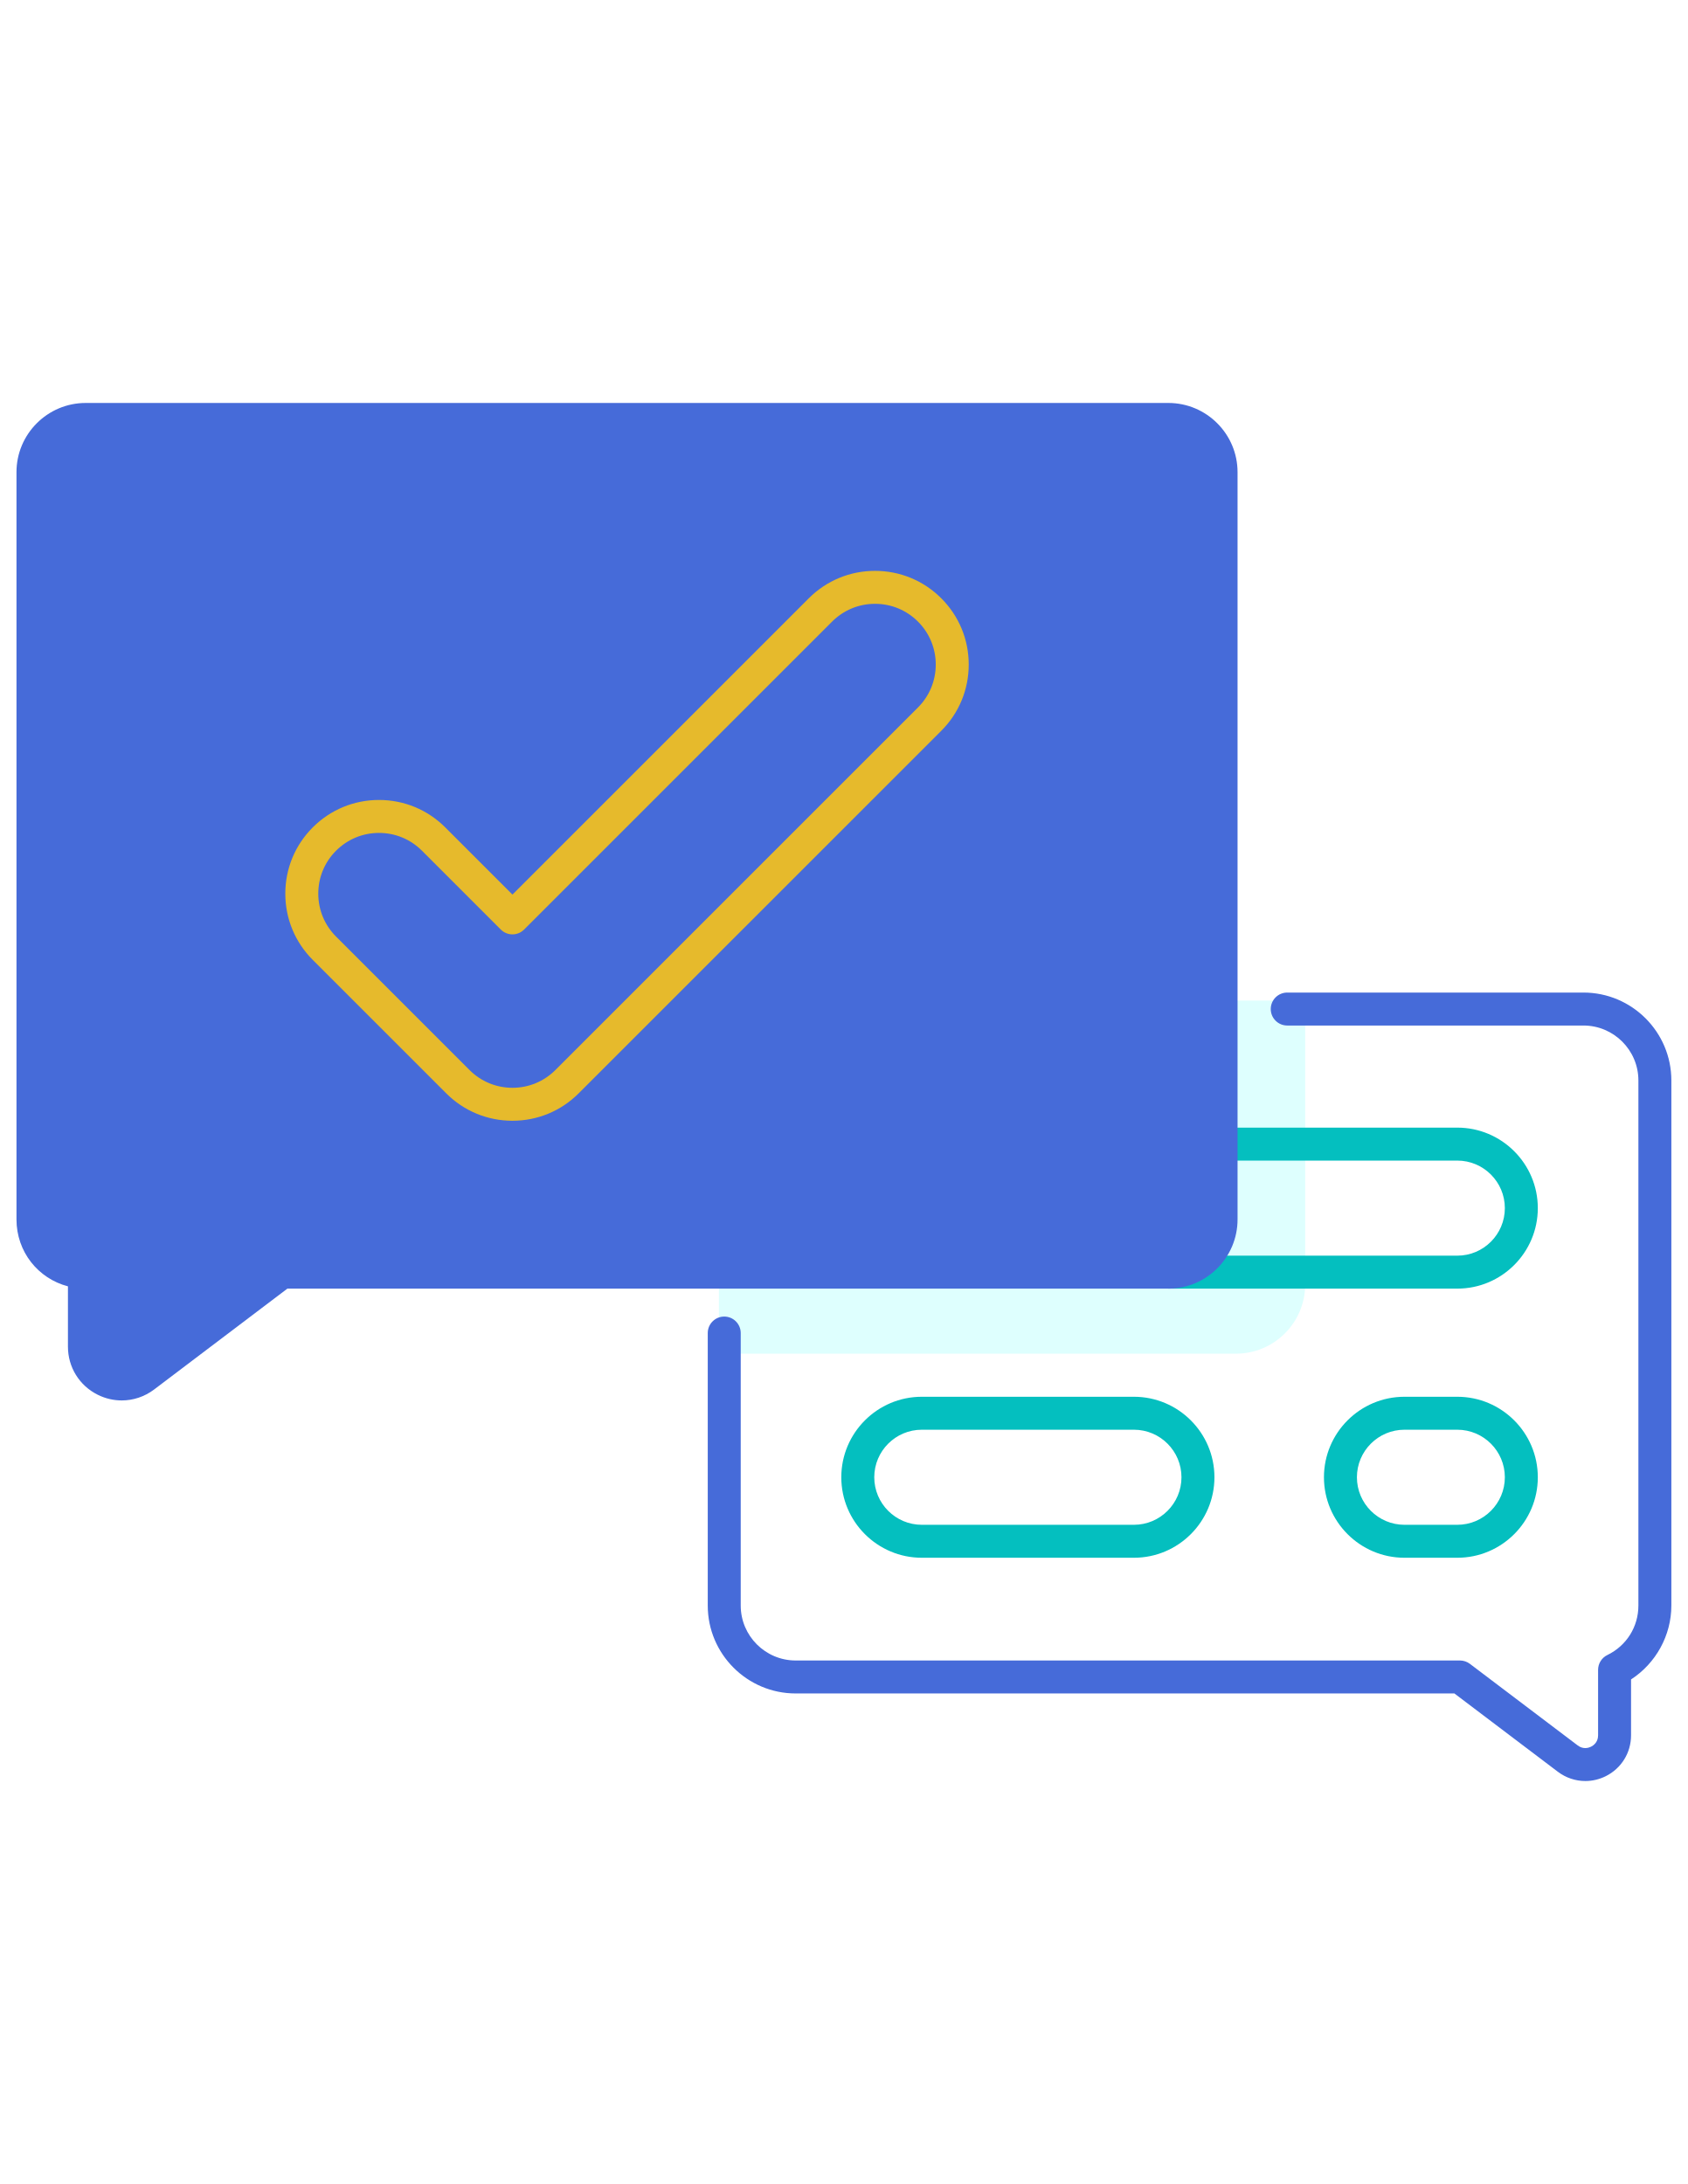
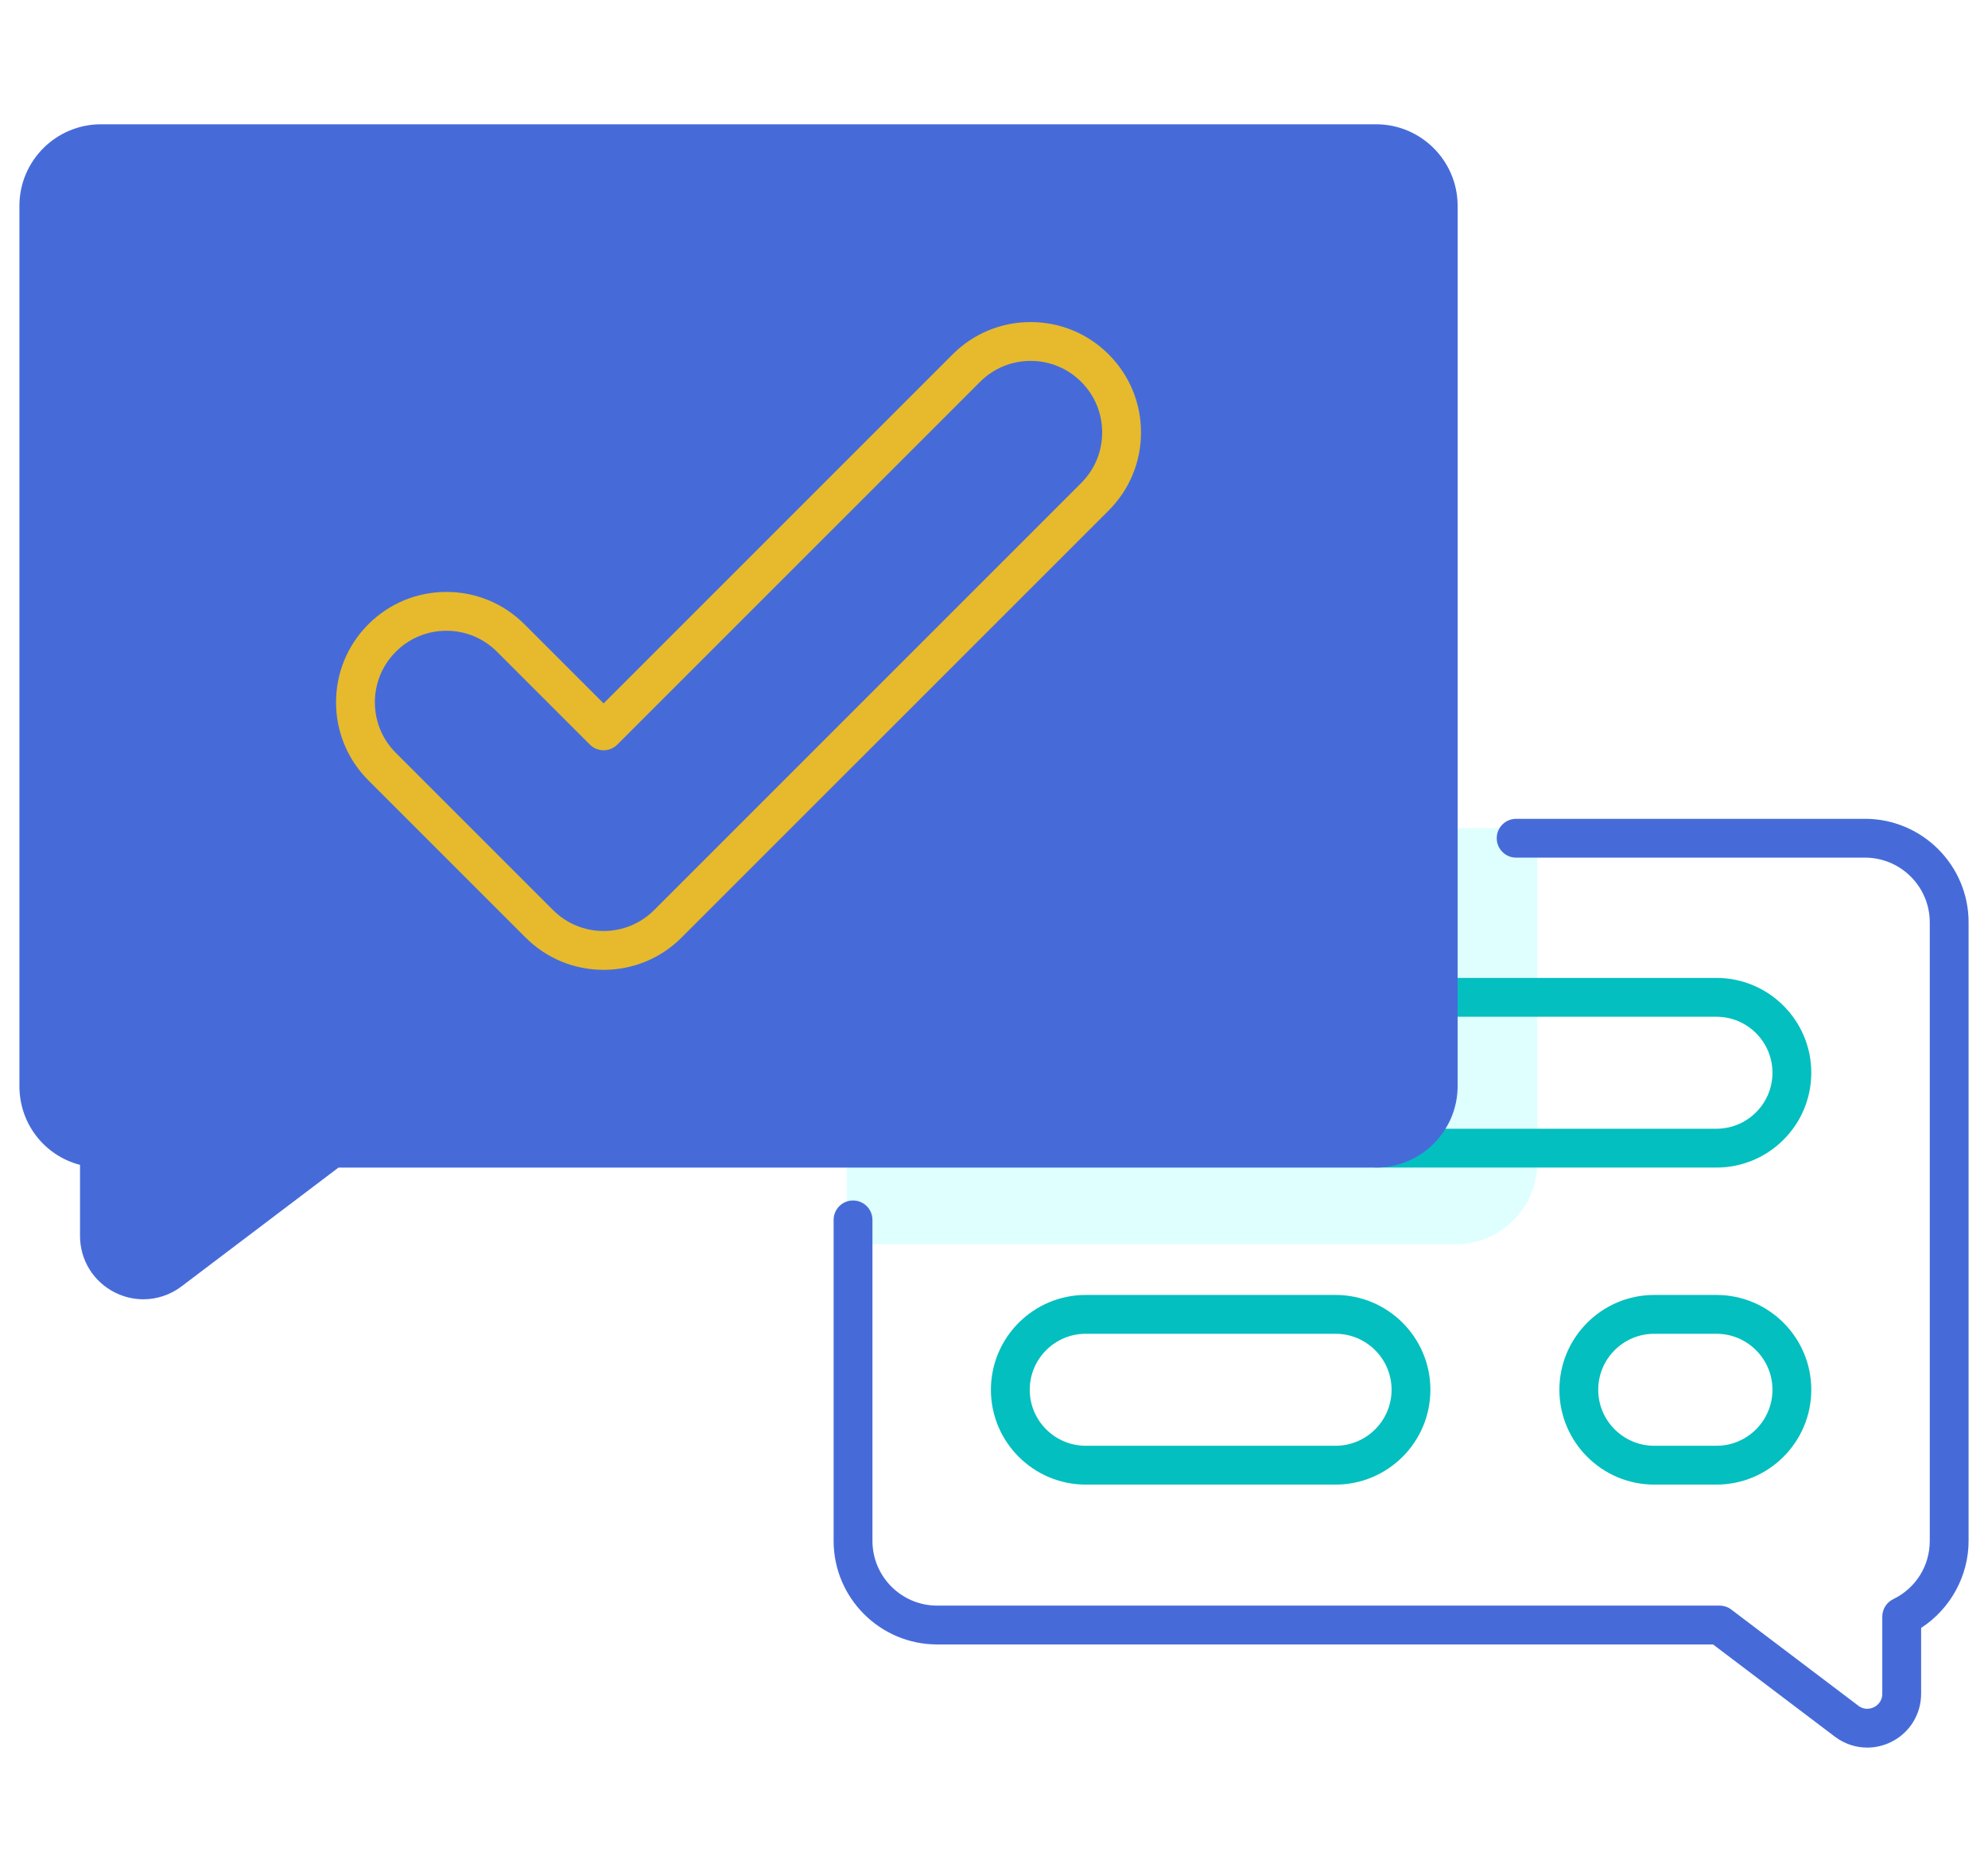
- <svg xmlns="http://www.w3.org/2000/svg" version="1.1" id="Layer_1" x="0px" y="0px" width="612px" height="792px" viewBox="0 0 612 792" enable-background="new 0 0 612 792" xml:space="preserve">
+ <svg xmlns="http://www.w3.org/2000/svg" version="1.1" id="Layer_1" x="0px" y="0px" width="612px" height="570px" viewBox="0 0 612 570" enable-background="new 0 0 612 570" xml:space="preserve">
  <g id="Layer_1_1_">
</g>
  <g id="Layer_3" display="none">
</g>
  <g id="Layer_5" display="none">
</g>
  <g id="Layer_4">
    <g>
-       <path fill="#DEFFFE" d="M440.82,362.842v76.294c0,10.563-8.562,19.125-19.125,19.125H260.671v32.637h187.478    c13.84,0,25.102-11.261,25.102-25.102V362.842H440.82z" />
+       <path fill="#DEFFFE" d="M440.82,254.975v76.294c0,10.563-8.563,19.125-19.125,19.125H260.671v32.639H448.15    c13.84,0,25.102-11.263,25.102-25.104V254.975H440.82z" />
      <g>
-         <path fill="#04BFBF" d="M528.409,467.303H423.782c-3.301,0-5.977-2.677-5.977-5.977s2.676-5.977,5.977-5.977h104.627     c9.505,0,17.239-7.732,17.239-17.237s-7.734-17.239-17.239-17.239h-85.657c-3.302,0-5.977-2.676-5.977-5.977     c0-3.3,2.675-5.977,5.977-5.977h85.657c16.097,0,29.192,13.096,29.192,29.192C557.602,454.208,544.506,467.303,528.409,467.303z" />
+         <path fill="#04BFBF" d="M528.409,359.436H423.782c-3.301,0-5.979-2.677-5.979-5.977s2.678-5.979,5.979-5.979h104.627     c9.505,0,17.239-7.73,17.239-17.235s-7.734-17.239-17.239-17.239h-85.657c-3.302,0-5.977-2.676-5.977-5.977     s2.675-5.979,5.977-5.979h85.657c16.097,0,29.19,13.096,29.19,29.192C557.602,346.341,544.506,359.436,528.409,359.436z" />
      </g>
      <g>
-         <path fill="#04BFBF" d="M528.409,564.9h-19.163c-16.096,0-29.19-13.097-29.19-29.192s13.095-29.19,29.19-29.19h19.163     c16.097,0,29.192,13.096,29.192,29.19C557.602,551.806,544.506,564.9,528.409,564.9z M509.246,518.471     c-9.505,0-17.237,7.732-17.237,17.237s7.732,17.239,17.237,17.239h19.163c9.505,0,17.239-7.734,17.239-17.239     s-7.734-17.237-17.239-17.237H509.246z" />
+         <path fill="#04BFBF" d="M528.409,457.033h-19.163c-16.096,0-29.19-13.099-29.19-29.192s13.097-29.19,29.19-29.19h19.163     c16.097,0,29.19,13.098,29.19,29.19C557.602,443.938,544.506,457.033,528.409,457.033z M509.246,410.604     c-9.505,0-17.237,7.732-17.237,17.237s7.732,17.239,17.237,17.239h19.163c9.505,0,17.239-7.734,17.239-17.239     s-7.734-17.237-17.239-17.237H509.246z" />
      </g>
      <g>
-         <path fill="#04BFBF" d="M411.155,564.9H334.24c-16.096,0-29.191-13.097-29.191-29.192s13.096-29.19,29.191-29.19h76.915     c16.096,0,29.191,13.096,29.191,29.19C440.347,551.806,427.25,564.9,411.155,564.9z M334.24,518.471     c-9.505,0-17.238,7.732-17.238,17.237s7.733,17.239,17.238,17.239h76.915c9.505,0,17.239-7.734,17.239-17.239     s-7.734-17.237-17.239-17.237H334.24z" />
+         <path fill="#04BFBF" d="M411.155,457.033H334.24c-16.098,0-29.191-13.099-29.191-29.192s13.096-29.19,29.191-29.19h76.915     c16.096,0,29.189,13.098,29.189,29.19C440.347,443.938,427.25,457.033,411.155,457.033z M334.24,410.604     c-9.505,0-17.238,7.732-17.238,17.237s7.733,17.239,17.238,17.239h76.915c9.505,0,17.237-7.734,17.237-17.239     s-7.732-17.237-17.237-17.237H334.24z" />
      </g>
-       <path fill="#466BD9" d="M423.627,146.129H31.078c-13.84,0-25.102,11.26-25.102,25.102v270.977    c0,11.715,7.832,21.451,18.659,24.266v21.874c0,7.445,4.142,14.131,10.81,17.446c2.771,1.379,5.743,2.058,8.697,2.058    c4.153,0,8.269-1.343,11.738-3.968l48.318-36.574h319.428c13.841,0,25.102-11.26,25.102-25.102V171.231    C448.729,157.391,437.468,146.129,423.627,146.129z" />
+       <path fill="#466BD9" d="M423.627,38.262H31.078c-13.84,0-25.102,11.26-25.102,25.102v270.977c0,11.715,7.832,21.451,18.659,24.266    v21.874c0,7.445,4.142,14.132,10.81,17.446c2.771,1.379,5.743,2.058,8.697,2.058c4.153,0,8.269-1.343,11.738-3.968l48.318-36.574    h319.428c13.841,0,25.102-11.26,25.102-25.102V63.364C448.729,49.524,437.468,38.262,423.627,38.262z" />
      <g>
        <g>
-           <path fill="#E6BA2C" d="M185.813,406.43c-9.076,0-17.607-3.535-24.023-9.95l-48.388-48.386      c-6.417-6.418-9.952-14.949-9.952-24.023s3.535-17.607,9.952-24.025c6.416-6.416,14.947-9.951,24.022-9.951c0.001,0,0,0,0.001,0      c9.075,0,17.606,3.535,24.022,9.951l24.367,24.364l107.444-107.444c6.416-6.417,14.947-9.951,24.022-9.951      c9.076,0,17.607,3.535,24.023,9.951c6.418,6.417,9.952,14.949,9.952,24.024c0,9.076-3.534,17.607-9.952,24.023L209.836,396.477      C203.421,402.895,194.889,406.43,185.813,406.43z M137.425,302.046c-5.882,0-11.412,2.292-15.569,6.45      c-4.16,4.16-6.451,9.69-6.451,15.572c0,5.881,2.291,11.412,6.45,15.571l48.387,48.386c4.159,4.159,9.689,6.45,15.571,6.45      c5.882,0,11.412-2.292,15.569-6.45l131.468-131.467c4.159-4.159,6.449-9.688,6.449-15.57s-2.291-11.412-6.449-15.571      c-4.159-4.159-9.689-6.45-15.571-6.45c-5.881,0-11.412,2.292-15.569,6.45L190.039,337.088c-2.332,2.333-6.119,2.333-8.451,0      l-28.592-28.589C148.838,304.336,143.307,302.046,137.425,302.046z" />
+           <path fill="#E6BA2C" d="M185.813,298.563c-9.076,0-17.607-3.535-24.023-9.949l-48.388-48.387      c-6.417-6.418-9.952-14.949-9.952-24.023c0-9.073,3.535-17.606,9.952-24.024c6.416-6.416,14.947-9.951,24.022-9.951      c0.001,0,0,0,0.001,0c9.075,0,17.606,3.535,24.022,9.951l24.367,24.364l107.444-107.444c6.416-6.417,14.947-9.951,24.022-9.951      c9.076,0,17.605,3.535,24.021,9.951c6.418,6.417,9.952,14.949,9.952,24.024c0,9.076-3.534,17.607-9.952,24.023L209.836,288.609      C203.421,295.027,194.889,298.563,185.813,298.563z M137.425,194.179c-5.882,0-11.412,2.292-15.569,6.45      c-4.16,4.16-6.451,9.689-6.451,15.572c0,5.881,2.291,11.412,6.45,15.57l48.387,48.387c4.159,4.158,9.689,6.449,15.571,6.449      s11.412-2.291,15.569-6.449L332.85,148.691c4.159-4.159,6.449-9.688,6.449-15.57c0-5.882-2.291-11.412-6.449-15.571      c-4.157-4.159-9.688-6.45-15.569-6.45c-5.881,0-11.412,2.292-15.569,6.45L190.039,229.221c-2.332,2.333-6.119,2.333-8.451,0      l-28.592-28.589C148.838,196.469,143.307,194.179,137.425,194.179z" />
        </g>
      </g>
      <g>
-         <path fill="#466BD9" d="M574.83,645.867c-3.528,0-7.024-1.141-9.974-3.371l-37.501-28.386H288.509     c-17.579,0-31.882-14.304-31.882-31.883v-98.814c0-3.3,2.675-5.977,5.977-5.977s5.977,2.677,5.977,5.977v98.813     c0,10.989,8.94,19.929,19.929,19.929h240.854c1.303,0,2.568,0.426,3.607,1.211l39.103,29.598     c2.053,1.555,4.059,0.833,4.828,0.451s2.555-1.548,2.555-4.123v-23.745c0-2.29,1.309-4.379,3.368-5.378     c6.938-3.365,11.247-10.24,11.247-17.944V391.822c0-10.99-8.939-19.929-19.931-19.929H466.743c-3.302,0-5.977-2.676-5.977-5.977     s2.675-5.977,5.977-5.977H574.14c17.581,0,31.884,14.303,31.884,31.882v190.404c0,10.836-5.63,20.98-14.616,26.8v20.266     c0,6.327-3.519,12.009-9.187,14.826C579.867,645.29,577.341,645.867,574.83,645.867z" />
+         <path fill="#466BD9" d="M574.83,538c-3.528,0-7.024-1.143-9.974-3.371l-37.501-28.386H288.509     c-17.579,0-31.882-14.306-31.882-31.883v-98.814c0-3.3,2.675-5.977,5.977-5.977s5.977,2.677,5.977,5.977v98.813     c0,10.989,8.94,19.931,19.929,19.931h240.854c1.303,0,2.566,0.426,3.605,1.211l39.104,29.598     c2.053,1.557,4.059,0.833,4.828,0.451c0.769-0.382,2.555-1.548,2.555-4.123v-23.745c0-2.29,1.309-4.379,3.368-5.378     c6.938-3.365,11.247-10.24,11.247-17.942V283.955c0-10.99-8.939-19.93-19.933-19.93H466.743c-3.302,0-5.979-2.676-5.979-5.977     s2.677-5.977,5.979-5.977H574.14c17.581,0,31.886,14.303,31.886,31.881v190.404c0,10.837-5.631,20.98-14.616,26.802v20.266     c0,6.327-3.521,12.009-9.188,14.826C579.867,537.423,577.341,538,574.83,538z" />
      </g>
    </g>
  </g>
</svg>
